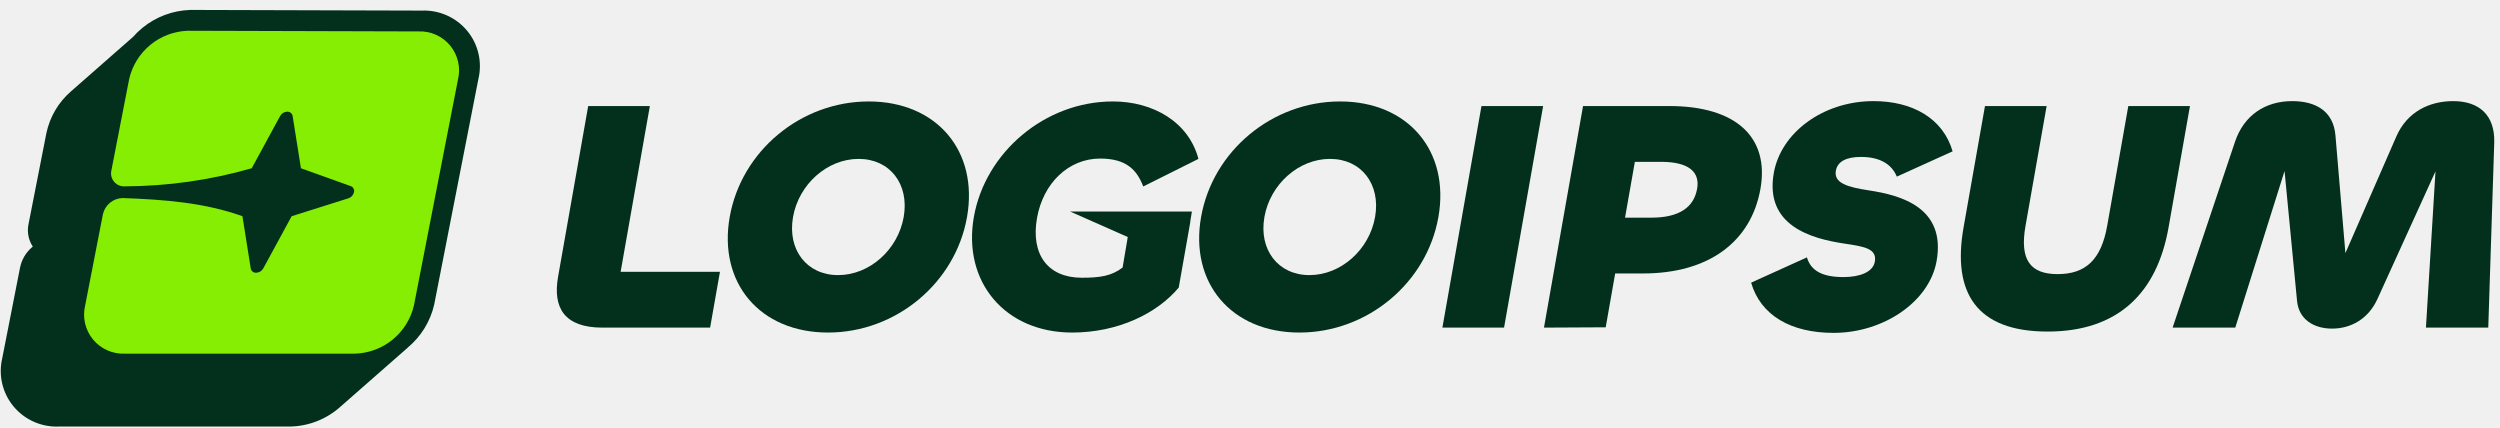
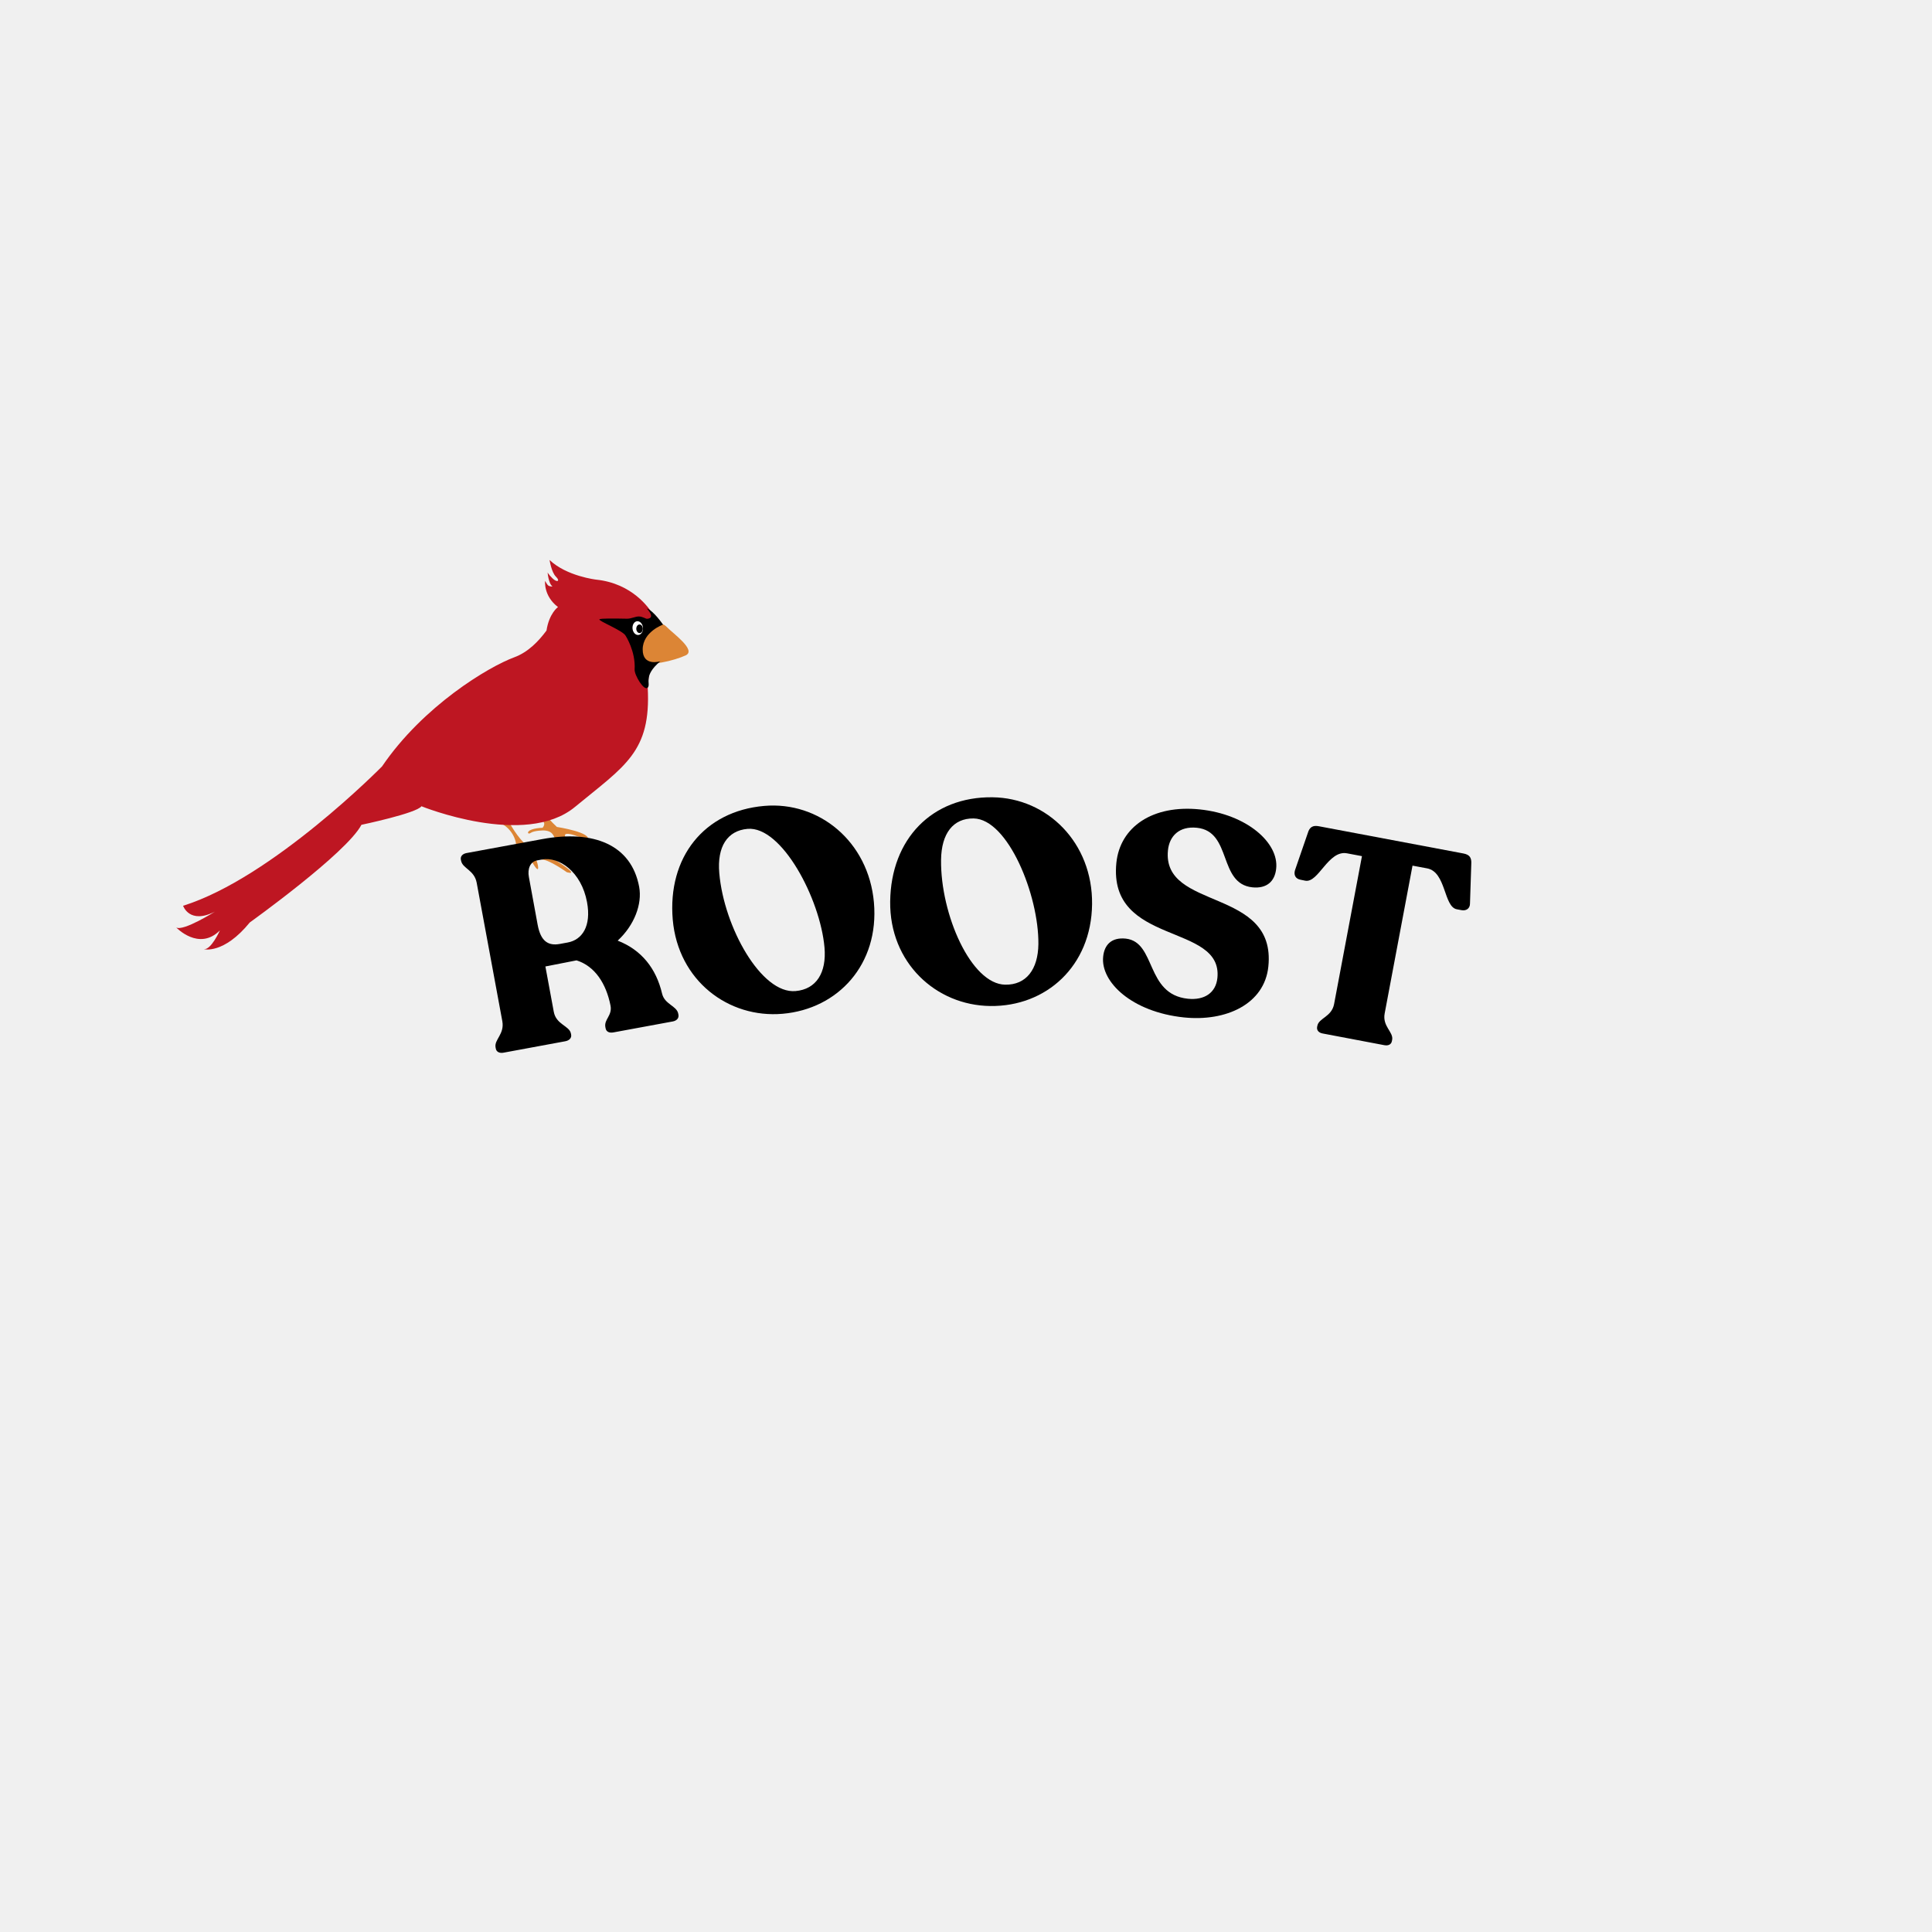
- <svg xmlns="http://www.w3.org/2000/svg" width="240" height="41" viewBox="0 0 240 41" fill="none">
-   <path d="M39.145 33.366L39.148 33.37L32.678 39.047C31.351 40.239 29.636 40.915 27.848 40.948L27.833 40.949H5.66C4.839 40.983 4.022 40.83 3.27 40.499C2.505 40.164 1.829 39.655 1.297 39.012C0.764 38.37 0.391 37.613 0.205 36.802C0.023 36.005 0.027 35.176 0.217 34.38L1.925 25.688C2.076 24.932 2.478 24.247 3.065 23.743L3.149 23.671C2.967 23.396 2.834 23.093 2.756 22.772C2.653 22.348 2.649 21.906 2.745 21.481L4.455 12.773L4.458 12.76C4.791 11.198 5.629 9.787 6.845 8.744L12.768 3.546C13.043 3.233 13.344 2.941 13.669 2.675C14.966 1.613 16.579 1.008 18.258 0.954L18.286 0.953L40.485 1.017C41.305 0.983 42.122 1.137 42.873 1.466C43.638 1.802 44.314 2.311 44.846 2.953C45.378 3.595 45.752 4.352 45.938 5.164C46.12 5.961 46.116 6.79 45.925 7.585L41.685 29.23L41.679 29.257C41.306 30.865 40.416 32.308 39.145 33.366Z" fill="#03301D" />
-   <path d="M40.139 3.017C40.722 2.988 41.304 3.095 41.838 3.331C42.372 3.566 42.844 3.924 43.216 4.374C43.587 4.825 43.848 5.356 43.978 5.925C44.108 6.494 44.102 7.086 43.962 7.653L39.74 29.312C39.444 30.599 38.73 31.752 37.709 32.591C36.689 33.429 35.42 33.907 34.1 33.949H12.01C11.427 33.978 10.844 33.87 10.31 33.635C9.775 33.399 9.303 33.042 8.931 32.592C8.559 32.141 8.297 31.61 8.166 31.041C8.036 30.472 8.04 29.88 8.178 29.312L9.883 20.55C9.983 20.122 10.221 19.74 10.561 19.462C10.901 19.184 11.324 19.026 11.763 19.013C15.794 19.156 19.665 19.459 23.274 20.757L24.071 25.768C24.09 25.889 24.154 25.998 24.25 26.075C24.345 26.151 24.466 26.189 24.588 26.182C24.729 26.18 24.866 26.14 24.987 26.067C25.107 25.994 25.206 25.891 25.274 25.768L27.998 20.757L33.447 19.037C33.579 18.994 33.697 18.919 33.791 18.817C33.885 18.715 33.95 18.59 33.981 18.455C34.012 18.336 33.997 18.209 33.94 18.1C33.882 17.991 33.786 17.907 33.67 17.866L28.89 16.153L28.094 11.142C28.074 11.021 28.011 10.91 27.915 10.833C27.82 10.755 27.699 10.715 27.576 10.72C27.434 10.723 27.296 10.764 27.176 10.838C27.056 10.913 26.957 11.018 26.891 11.142L24.166 16.153C20.216 17.286 16.128 17.87 12.018 17.89C11.82 17.906 11.622 17.876 11.439 17.801C11.255 17.726 11.093 17.609 10.963 17.459C10.834 17.309 10.743 17.13 10.696 16.938C10.65 16.745 10.649 16.544 10.695 16.352L12.4 7.589C12.695 6.303 13.408 5.151 14.427 4.312C15.445 3.473 16.713 2.996 18.032 2.953L40.139 3.017Z" fill="#86EE02" />
-   <path d="M176.026 31.956C171.93 31.956 169.024 30.286 168.108 27.135L173.464 24.708C173.844 26 174.954 26.599 176.97 26.599C178.538 26.599 179.806 26.126 179.983 25.118C180.206 23.857 178.959 23.668 177.057 23.384C173.908 22.912 169.389 21.683 170.284 16.609C170.973 12.701 175.053 9.707 179.853 9.707C183.629 9.707 186.534 11.378 187.451 14.529L182.095 16.956C181.67 15.916 180.668 15.065 178.652 15.065C177.244 15.065 176.398 15.506 176.243 16.388C176.032 17.586 177.373 17.964 179.429 18.279C182.546 18.752 186.815 19.95 185.915 25.055C185.226 28.962 180.826 31.956 176.026 31.956Z" fill="#03301D" />
-   <path d="M208.57 31.452H214.586L219.317 16.42L220.514 28.868C220.677 30.664 222.121 31.547 223.881 31.547C225.673 31.547 227.339 30.633 228.216 28.742L233.807 16.451L232.89 31.452H238.874L239.448 13.678C239.52 11.094 238.036 9.707 235.508 9.707C233.204 9.707 231.069 10.747 230.044 13.111L225.159 24.298L224.205 13.016C224.014 10.653 222.292 9.707 220.052 9.707C217.46 9.707 215.429 11.063 214.569 13.584L208.57 31.452Z" fill="#03301D" />
-   <path d="M188.501 21.84C187.39 28.143 189.78 31.83 196.564 31.83C203.316 31.83 207.07 28.143 208.181 21.84L210.237 10.18H204.317L202.289 21.683C201.711 24.96 200.192 26.315 197.536 26.315C194.912 26.315 193.871 24.96 194.449 21.683L196.477 10.18H190.557L188.501 21.84Z" fill="#03301D" />
-   <path fill-rule="evenodd" clip-rule="evenodd" d="M148.221 31.452L154.147 31.421L155.058 26.252H157.746C164.018 26.252 168.104 23.227 169.004 18.122C169.876 13.174 166.66 10.18 160.26 10.18H151.972L148.221 31.452ZM156.947 15.537H159.475C162.035 15.537 163.218 16.451 162.924 18.122C162.607 19.918 161.187 20.895 158.531 20.895H156.003L156.947 15.537Z" fill="#03301D" />
-   <path d="M142.221 10.18H148.141L144.39 31.452H138.47L142.221 10.18Z" fill="#03301D" />
-   <path fill-rule="evenodd" clip-rule="evenodd" d="M115.304 20.832C114.187 27.166 118.212 31.925 124.74 31.925C131.268 31.925 136.971 27.166 138.088 20.832C139.205 14.498 135.18 9.739 128.652 9.739C122.124 9.739 116.421 14.498 115.304 20.832ZM132.008 20.832C131.452 23.983 128.72 26.41 125.712 26.41C122.704 26.41 120.828 23.983 121.384 20.832C121.94 17.68 124.671 15.254 127.679 15.254C130.687 15.254 132.564 17.68 132.008 20.832Z" fill="#03301D" />
-   <path d="M102.926 31.925C96.462 31.925 92.395 27.04 93.49 20.832C94.585 14.624 100.31 9.739 106.838 9.739C110.678 9.739 114.11 11.693 115.05 15.254L109.751 17.901C109.138 16.294 108.111 15.222 105.615 15.222C102.575 15.222 100.143 17.586 99.553 20.926C98.937 24.424 100.59 26.662 103.854 26.662C105.582 26.662 106.698 26.504 107.77 25.685L108.266 22.754L102.727 20.306H114.423L114.258 21.305H114.271L114.088 22.34L114.077 22.409L114.076 22.409L113.159 27.607C111.051 30.128 107.278 31.925 102.926 31.925Z" fill="#03301D" />
-   <path fill-rule="evenodd" clip-rule="evenodd" d="M70.051 20.832C68.934 27.166 72.959 31.925 79.487 31.925C86.015 31.925 91.719 27.166 92.835 20.832C93.952 14.498 89.927 9.739 83.399 9.739C76.871 9.739 71.168 14.498 70.051 20.832ZM86.755 20.832C86.2 23.983 83.468 26.41 80.46 26.41C77.452 26.41 75.576 23.983 76.131 20.832C76.687 17.68 79.419 15.254 82.427 15.254C85.435 15.254 87.311 17.68 86.755 20.832Z" fill="#03301D" />
-   <path d="M62.386 10.18L59.58 26.095H69.116L68.171 31.452H57.835C54.187 31.452 53.048 29.561 53.576 26.567L56.466 10.18H62.386Z" fill="#03301D" />
+ <svg xmlns="http://www.w3.org/2000/svg" width="500" zoomAndPan="magnify" viewBox="0 0 375 375" height="500" preserveAspectRatio="xMidYMid meet" version="1.0">
+   <defs>
+     <g />
+     <clipPath id="3487edf9c0">
+       <path d="M 102 158 L 115 158 L 115 167 L 102 167 Z M 102 158 " clip-rule="nonzero" />
+     </clipPath>
+     <clipPath id="8a3b74e01d">
+       <path d="M 41.82 102.336 L 135.121 111.477 L 127.152 192.836 L 33.848 183.695 Z M 41.82 102.336 " clip-rule="nonzero" />
+     </clipPath>
+     <clipPath id="1f9c941d1a">
+       <path d="M 41.82 102.336 L 135.121 111.477 L 127.152 192.836 L 33.848 183.695 Z M 41.82 102.336 " clip-rule="nonzero" />
+     </clipPath>
+     <clipPath id="5f36c4c35d">
+       <path d="M 41.82 102.336 L 135.121 111.477 L 127.152 192.836 L 33.848 183.695 Z M 41.82 102.336 " clip-rule="nonzero" />
+     </clipPath>
+     <clipPath id="1bcba75983">
+       <path d="M 96 159 L 111 159 L 111 170 L 96 170 Z M 96 159 " clip-rule="nonzero" />
+     </clipPath>
+     <clipPath id="f6a3cf1f5c">
+       <path d="M 41.82 102.336 L 135.121 111.477 L 127.152 192.836 L 33.848 183.695 Z M 41.82 102.336 " clip-rule="nonzero" />
+     </clipPath>
+     <clipPath id="c00f8c068c">
+       <path d="M 41.82 102.336 L 135.121 111.477 L 127.152 192.836 L 33.848 183.695 Z M 41.82 102.336 " clip-rule="nonzero" />
+     </clipPath>
+     <clipPath id="cb08c8c4dd">
+       <path d="M 41.82 102.336 L 135.121 111.477 L 127.152 192.836 L 33.848 183.695 Z M 41.82 102.336 " clip-rule="nonzero" />
+     </clipPath>
+     <clipPath id="b8102fbcab">
+       <path d="M 34 108 L 128 108 L 128 185 L 34 185 Z M 34 108 " clip-rule="nonzero" />
+     </clipPath>
+     <clipPath id="c3bc376938">
+       <path d="M 41.82 102.336 L 135.121 111.477 L 127.152 192.836 L 33.848 183.695 Z M 41.82 102.336 " clip-rule="nonzero" />
+     </clipPath>
+     <clipPath id="f4bf83bd77">
+       <path d="M 41.82 102.336 L 135.121 111.477 L 127.152 192.836 L 33.848 183.695 Z M 41.82 102.336 " clip-rule="nonzero" />
+     </clipPath>
+     <clipPath id="1cd6f8f4b3">
+       <path d="M 41.82 102.336 L 135.121 111.477 L 127.152 192.836 L 33.848 183.695 Z M 41.82 102.336 " clip-rule="nonzero" />
+     </clipPath>
+     <clipPath id="dbec30cc10">
+       <path d="M 41.82 102.34 L 128.375 110.82 L 120.406 192.176 L 33.848 183.695 Z M 41.82 102.34 " clip-rule="nonzero" />
+     </clipPath>
+     <clipPath id="ed1899e800">
+       <path d="M 124 121 L 134 121 L 134 129 L 124 129 Z M 124 121 " clip-rule="nonzero" />
+     </clipPath>
+     <clipPath id="b600edd10d">
+       <path d="M 41.82 102.336 L 135.121 111.477 L 127.152 192.836 L 33.848 183.695 Z M 41.82 102.336 " clip-rule="nonzero" />
+     </clipPath>
+     <clipPath id="e34c823fa6">
+       <path d="M 41.82 102.336 L 135.121 111.477 L 127.152 192.836 L 33.848 183.695 Z M 41.82 102.336 " clip-rule="nonzero" />
+     </clipPath>
+     <clipPath id="c8e78b8da1">
+       <path d="M 41.82 102.336 L 135.121 111.477 L 127.152 192.836 L 33.848 183.695 Z M 41.82 102.336 " clip-rule="nonzero" />
+     </clipPath>
+     <clipPath id="a9969623d6">
+       <path d="M 124.918 120.77 L 134.121 121.672 L 133.359 129.477 L 124.152 128.574 Z M 124.918 120.77 " clip-rule="nonzero" />
+     </clipPath>
+     <clipPath id="7108a550cd">
+       <path d="M 116 118 L 129 118 L 129 134 L 116 134 Z M 116 118 " clip-rule="nonzero" />
+     </clipPath>
+     <clipPath id="0dee93c737">
+       <path d="M 41.82 102.336 L 135.121 111.477 L 127.152 192.836 L 33.848 183.695 Z M 41.82 102.336 " clip-rule="nonzero" />
+     </clipPath>
+     <clipPath id="6d1e694489">
+       <path d="M 41.82 102.336 L 135.121 111.477 L 127.152 192.836 L 33.848 183.695 Z M 41.82 102.336 " clip-rule="nonzero" />
+     </clipPath>
+     <clipPath id="d40c78f0c7">
+       <path d="M 41.82 102.336 L 135.121 111.477 L 127.152 192.836 L 33.848 183.695 Z M 41.82 102.336 " clip-rule="nonzero" />
+     </clipPath>
+     <clipPath id="95b92509a6">
+       <path d="M 122 120 L 125 120 L 125 124 L 122 124 Z M 122 120 " clip-rule="nonzero" />
+     </clipPath>
+     <clipPath id="292948d697">
+       <path d="M 41.82 102.336 L 135.121 111.477 L 127.152 192.836 L 33.848 183.695 Z M 41.82 102.336 " clip-rule="nonzero" />
+     </clipPath>
+     <clipPath id="193082cb8d">
+       <path d="M 41.82 102.336 L 135.121 111.477 L 127.152 192.836 L 33.848 183.695 Z M 41.82 102.336 " clip-rule="nonzero" />
+     </clipPath>
+     <clipPath id="f01b5e0c2a">
+       <path d="M 41.82 102.336 L 135.121 111.477 L 127.152 192.836 L 33.848 183.695 Z M 41.82 102.336 " clip-rule="nonzero" />
+     </clipPath>
+     <clipPath id="4ceca7a1ee">
+       <path d="M 123 121 L 125 121 L 125 123 L 123 123 Z M 123 121 " clip-rule="nonzero" />
+     </clipPath>
+     <clipPath id="1de7682ae8">
+       <path d="M 41.82 102.336 L 135.121 111.477 L 127.152 192.836 L 33.848 183.695 Z M 41.82 102.336 " clip-rule="nonzero" />
+     </clipPath>
+     <clipPath id="a691da78d7">
+       <path d="M 41.82 102.336 L 135.121 111.477 L 127.152 192.836 L 33.848 183.695 Z M 41.82 102.336 " clip-rule="nonzero" />
+     </clipPath>
+     <clipPath id="793a016fa7">
+       <path d="M 41.82 102.336 L 135.121 111.477 L 127.152 192.836 L 33.848 183.695 Z M 41.82 102.336 " clip-rule="nonzero" />
+     </clipPath>
+   </defs>
+   <g clip-path="url(#3487edf9c0)">
+     <g clip-path="url(#8a3b74e01d)">
+       <g clip-path="url(#1f9c941d1a)">
+         <g clip-path="url(#5f36c4c35d)">
+           <path fill="#dc8535" d="M 106.504 158.812 C 106.504 158.812 106.766 159.277 108.09 160.508 C 108.09 160.508 115.113 161.59 114.047 163.109 C 114.047 163.109 108.562 160.598 109.848 162.656 C 109.848 162.656 114.312 167.09 112.316 166.016 C 112.316 166.016 108.906 161.992 108.996 163.758 C 108.996 163.758 109.852 167.09 108.633 164.777 C 107.414 162.461 107.656 161.344 105.613 161.188 C 105.613 161.188 103.691 161.172 102.984 161.676 C 102.281 162.176 101.801 160.812 105.316 160.672 C 105.316 160.672 106.148 159.746 105.148 159.254 L 106.504 158.812 " fill-opacity="1" fill-rule="nonzero" />
+         </g>
+       </g>
+     </g>
+   </g>
+   <g clip-path="url(#1bcba75983)">
+     <g clip-path="url(#f6a3cf1f5c)">
+       <g clip-path="url(#c00f8c068c)">
+         <g clip-path="url(#cb08c8c4dd)">
+           <path fill="#dc8535" d="M 99.039 159.973 C 99.039 159.973 101.273 163.969 103.02 164.445 C 104.766 164.926 113.609 170.27 110.027 169.305 C 110.027 169.305 106.551 166.812 105.191 166.855 C 105.191 166.855 103.637 166.176 104.016 166.785 C 104.395 167.391 105.125 170.668 103.082 166.957 C 103.082 166.957 102.211 164.676 100.25 165.492 C 100.25 165.492 97.891 166.359 97.586 165.891 C 97.281 165.422 100.023 164.941 100.113 164.645 C 100.438 163.578 99.613 160.816 96.801 159.578 L 99.039 159.973 " fill-opacity="1" fill-rule="nonzero" />
+         </g>
+       </g>
+     </g>
+   </g>
+   <g clip-path="url(#b8102fbcab)">
+     <g clip-path="url(#c3bc376938)">
+       <g clip-path="url(#f4bf83bd77)">
+         <g clip-path="url(#1cd6f8f4b3)">
+           <g clip-path="url(#dbec30cc10)">
+             <path fill="#be1622" d="M 125.723 133.465 L 127.07 119.5 C 127.07 119.5 126.922 119.371 126.656 119.145 C 126.031 118.102 122.762 113.238 115.727 112.508 C 115.727 112.508 109.961 111.844 106.672 108.691 C 106.672 108.691 107.023 111.066 107.91 111.934 C 108.797 112.801 108.133 113.129 107.246 112.262 C 106.359 111.395 106.289 111.094 106.289 111.094 C 106.289 111.094 106.461 113.305 107.238 113.82 C 107.238 113.82 106.758 113.906 106.371 113.613 C 106.215 113.496 105.801 112.754 105.801 112.754 C 105.801 112.754 105.465 115.672 108.305 117.828 C 108.305 117.828 106.594 119.016 106.074 122.391 C 104.527 124.48 102.492 126.598 99.805 127.586 C 94.812 129.426 82.133 137.023 74.156 148.758 C 74.156 148.758 52.871 170.391 35.539 175.809 C 35.539 175.809 36.754 179.484 41.73 176.941 C 41.73 176.941 35.574 180.816 34.207 180.023 C 34.207 180.023 38.609 184.672 42.684 180.59 C 42.684 180.59 41 184.379 39.57 184.238 C 39.57 184.238 43.406 185.273 48.48 179.051 C 48.48 179.051 67.254 165.605 70.156 160.094 C 70.156 160.094 80.879 157.848 81.801 156.492 C 81.801 156.492 101.871 164.648 111.582 156.641 C 121.293 148.633 126.395 145.992 125.723 133.465 " fill-opacity="1" fill-rule="nonzero" />
+           </g>
+         </g>
+       </g>
+     </g>
+   </g>
+   <g clip-path="url(#ed1899e800)">
+     <g clip-path="url(#b600edd10d)">
+       <g clip-path="url(#e34c823fa6)">
+         <g clip-path="url(#c8e78b8da1)">
+           <g clip-path="url(#a9969623d6)">
+             <path fill="#dc8535" d="M 127.207 121.762 C 127.613 121.438 128.27 120.512 129.461 121.742 C 130.652 122.965 135.238 126.215 133.082 127.211 C 130.93 128.203 125.656 129.543 124.977 128.199 C 124 126.258 124.398 124.285 125.734 123.16 C 127.07 122.035 126.789 122.094 127.207 121.762 " fill-opacity="1" fill-rule="nonzero" />
+           </g>
+         </g>
+       </g>
+     </g>
+   </g>
+   <g clip-path="url(#7108a550cd)">
+     <g clip-path="url(#0dee93c737)">
+       <g clip-path="url(#6d1e694489)">
+         <g clip-path="url(#d40c78f0c7)">
+           <path fill="#000000" d="M 128.172 128.348 C 128.172 128.348 124.715 129.457 124.746 126.035 C 124.773 122.609 128.695 121.238 128.695 121.238 C 128.695 121.238 126.852 118.523 125.535 118.105 C 125.535 118.105 127.367 119.953 125.625 120.109 C 125.32 120.137 124.773 119.668 123.992 119.656 C 123.336 119.648 122.5 120.105 121.711 120.09 C 119.289 120.047 116.645 120.004 116.355 120.203 C 115.969 120.469 120.934 122.395 121.438 123.406 C 121.438 123.406 123.402 126.43 123.18 129.945 C 123.113 131.031 125.035 134.23 125.723 133.465 C 126.41 132.699 124.691 131.277 128.172 128.348 " fill-opacity="1" fill-rule="nonzero" />
+         </g>
+       </g>
+     </g>
+   </g>
+   <g clip-path="url(#95b92509a6)">
+     <g clip-path="url(#292948d697)">
+       <g clip-path="url(#193082cb8d)">
+         <g clip-path="url(#f01b5e0c2a)">
+           <path fill="#ffffff" d="M 124.797 121.816 C 124.867 122.551 124.473 123.191 123.914 123.246 C 123.355 123.301 122.844 122.746 122.773 122.012 C 122.707 121.273 123.102 120.633 123.66 120.582 C 124.219 120.527 124.73 121.082 124.797 121.816 " fill-opacity="1" fill-rule="nonzero" />
+         </g>
+       </g>
+     </g>
+   </g>
+   <g clip-path="url(#4ceca7a1ee)">
+     <g clip-path="url(#1de7682ae8)">
+       <g clip-path="url(#a691da78d7)">
+         <g clip-path="url(#793a016fa7)">
+           <path fill="#000000" d="M 124.77 122.031 C 124.781 122.492 124.508 122.871 124.156 122.879 C 123.809 122.887 123.516 122.52 123.504 122.062 C 123.496 121.602 123.77 121.219 124.117 121.211 C 124.469 121.203 124.762 121.57 124.77 122.031 " fill-opacity="1" fill-rule="nonzero" />
+         </g>
+       </g>
+     </g>
+   </g>
+   <g fill="#000000" fill-opacity="1">
+     <g transform="translate(94.17298, 204.9827)">
+       <g>
+         <path d="M 34.344 -12.094 C 33.188 -17.031 30.328 -20.609 25.719 -22.406 C 28.953 -25.391 30.5 -29.5 29.891 -32.828 C 28.375 -41.031 21.047 -43.953 11.062 -42.109 L -3.609 -39.406 C -4.375 -39.266 -4.844 -38.781 -4.719 -38.125 L -4.672 -37.906 C -4.391 -36.391 -2.094 -36.125 -1.641 -33.609 L 3.328 -6.766 C 3.781 -4.25 1.734 -3.203 2.016 -1.688 L 2.062 -1.453 C 2.172 -0.812 2.781 -0.516 3.547 -0.656 L 15.547 -2.875 C 16.312 -3.016 16.797 -3.5 16.688 -4.141 L 16.641 -4.375 C 16.359 -5.891 13.766 -6.094 13.312 -8.609 L 11.688 -17.391 L 17.734 -18.578 C 21.328 -17.438 23.484 -14.047 24.328 -9.797 C 24.703 -7.844 23.047 -7.141 23.328 -5.625 L 23.375 -5.391 C 23.484 -4.75 24.062 -4.438 24.891 -4.594 L 36.406 -6.719 C 37.172 -6.859 37.625 -7.359 37.516 -8 L 37.469 -8.234 C 37.188 -9.75 34.844 -10.031 34.344 -12.094 Z M 14.5 -21.766 C 12.203 -21.344 10.781 -22.312 10.188 -25.469 L 8.484 -34.75 C 8.172 -36.375 8.781 -37.734 10.031 -37.969 L 11.016 -38.156 C 14.328 -38.766 18.672 -35.781 19.766 -29.891 C 20.641 -25.203 18.812 -22.562 16.031 -22.047 Z M 14.5 -21.766 " />
+       </g>
+     </g>
+   </g>
+   <g fill="#000000" fill-opacity="1">
+     <g transform="translate(130.8482, 198.0543)">
+       <g>
+         <path d="M 21.062 -1.281 C 31.828 -2.219 39.828 -10.875 38.781 -22.875 C 37.734 -34.766 28.078 -42.562 17.469 -41.625 C 5.812 -40.609 -1.312 -31.641 -0.266 -19.531 C 0.781 -7.703 10.547 -0.359 21.062 -1.281 Z M 23.562 -5.688 C 16.938 -5.094 9.672 -18.078 8.766 -28.562 C 8.312 -33.719 10.328 -36.828 14.25 -37.172 C 20.891 -37.75 28.359 -23.594 29.188 -14.141 C 29.609 -9.266 27.609 -6.031 23.562 -5.688 Z M 23.562 -5.688 " />
+       </g>
+     </g>
+   </g>
+   <g fill="#000000" fill-opacity="1">
+     <g transform="translate(171.112, 194.4535)">
+       <g>
+         <path d="M 21.094 0.812 C 31.906 0.953 40.719 -6.891 40.859 -18.938 C 41 -30.875 32.172 -39.578 21.516 -39.703 C 9.812 -39.844 1.812 -31.625 1.672 -19.469 C 1.531 -7.594 10.547 0.688 21.094 0.812 Z M 24.016 -3.328 C 17.359 -3.406 11.422 -17.016 11.547 -27.547 C 11.609 -32.719 13.922 -35.641 17.859 -35.594 C 24.531 -35.5 30.547 -20.672 30.438 -11.188 C 30.375 -6.297 28.078 -3.266 24.016 -3.328 Z M 24.016 -3.328 " />
+       </g>
+     </g>
+   </g>
+   <g fill="#000000" fill-opacity="1">
+     <g transform="translate(211.6543, 195.0289)">
+       <g>
+         <path d="M 18.156 2.453 C 26.328 3.297 33.781 -0.141 34.531 -7.422 C 36.125 -22.875 13.828 -18.203 15.047 -30.016 C 15.328 -32.719 17.203 -34.719 20.672 -34.359 C 27.531 -33.641 24.75 -23.5 31.438 -22.797 C 34.25 -22.516 35.797 -23.984 36.047 -26.406 C 36.625 -31.406 30.391 -36.969 21.219 -37.922 C 12.109 -38.859 5.75 -34.562 5.031 -27.547 C 3.406 -11.359 25.75 -15.969 24.641 -5.203 C 24.344 -2.328 22.125 -0.844 18.922 -1.172 C 10.625 -2.031 12.812 -12.172 6.859 -12.844 C 4.094 -13.125 2.703 -11.656 2.469 -9.344 C 1.953 -4.422 8.047 1.406 18.156 2.453 Z M 18.156 2.453 " />
+       </g>
+     </g>
+   </g>
+   <g fill="#000000" fill-opacity="1">
+     <g transform="translate(245.2765, 198.4426)">
+       <g>
+         <path d="M 11.453 2.156 L 23.406 4.422 C 24.219 4.578 24.781 4.266 24.891 3.625 L 24.938 3.391 C 25.234 1.875 23.016 0.781 23.484 -1.719 L 28.891 -30.422 L 31.734 -29.891 C 35.438 -29.188 34.922 -22.438 37.484 -21.953 L 38.406 -21.781 C 39.328 -21.609 40.047 -22.109 40.047 -23.062 L 40.297 -30.734 C 40.375 -31.969 39.984 -32.547 38.781 -32.781 L 10.75 -38.062 C 9.547 -38.297 8.906 -37.922 8.562 -36.734 L 6.078 -29.531 C 5.797 -28.562 6.219 -27.859 7.156 -27.688 L 8.078 -27.5 C 10.641 -27.016 12.531 -33.5 16.188 -32.812 L 19.078 -32.266 L 13.672 -3.562 C 13.203 -1.062 10.719 -0.859 10.422 0.656 L 10.375 0.891 C 10.266 1.531 10.688 2.016 11.453 2.156 Z M 11.453 2.156 " />
+       </g>
+     </g>
+   </g>
</svg>
